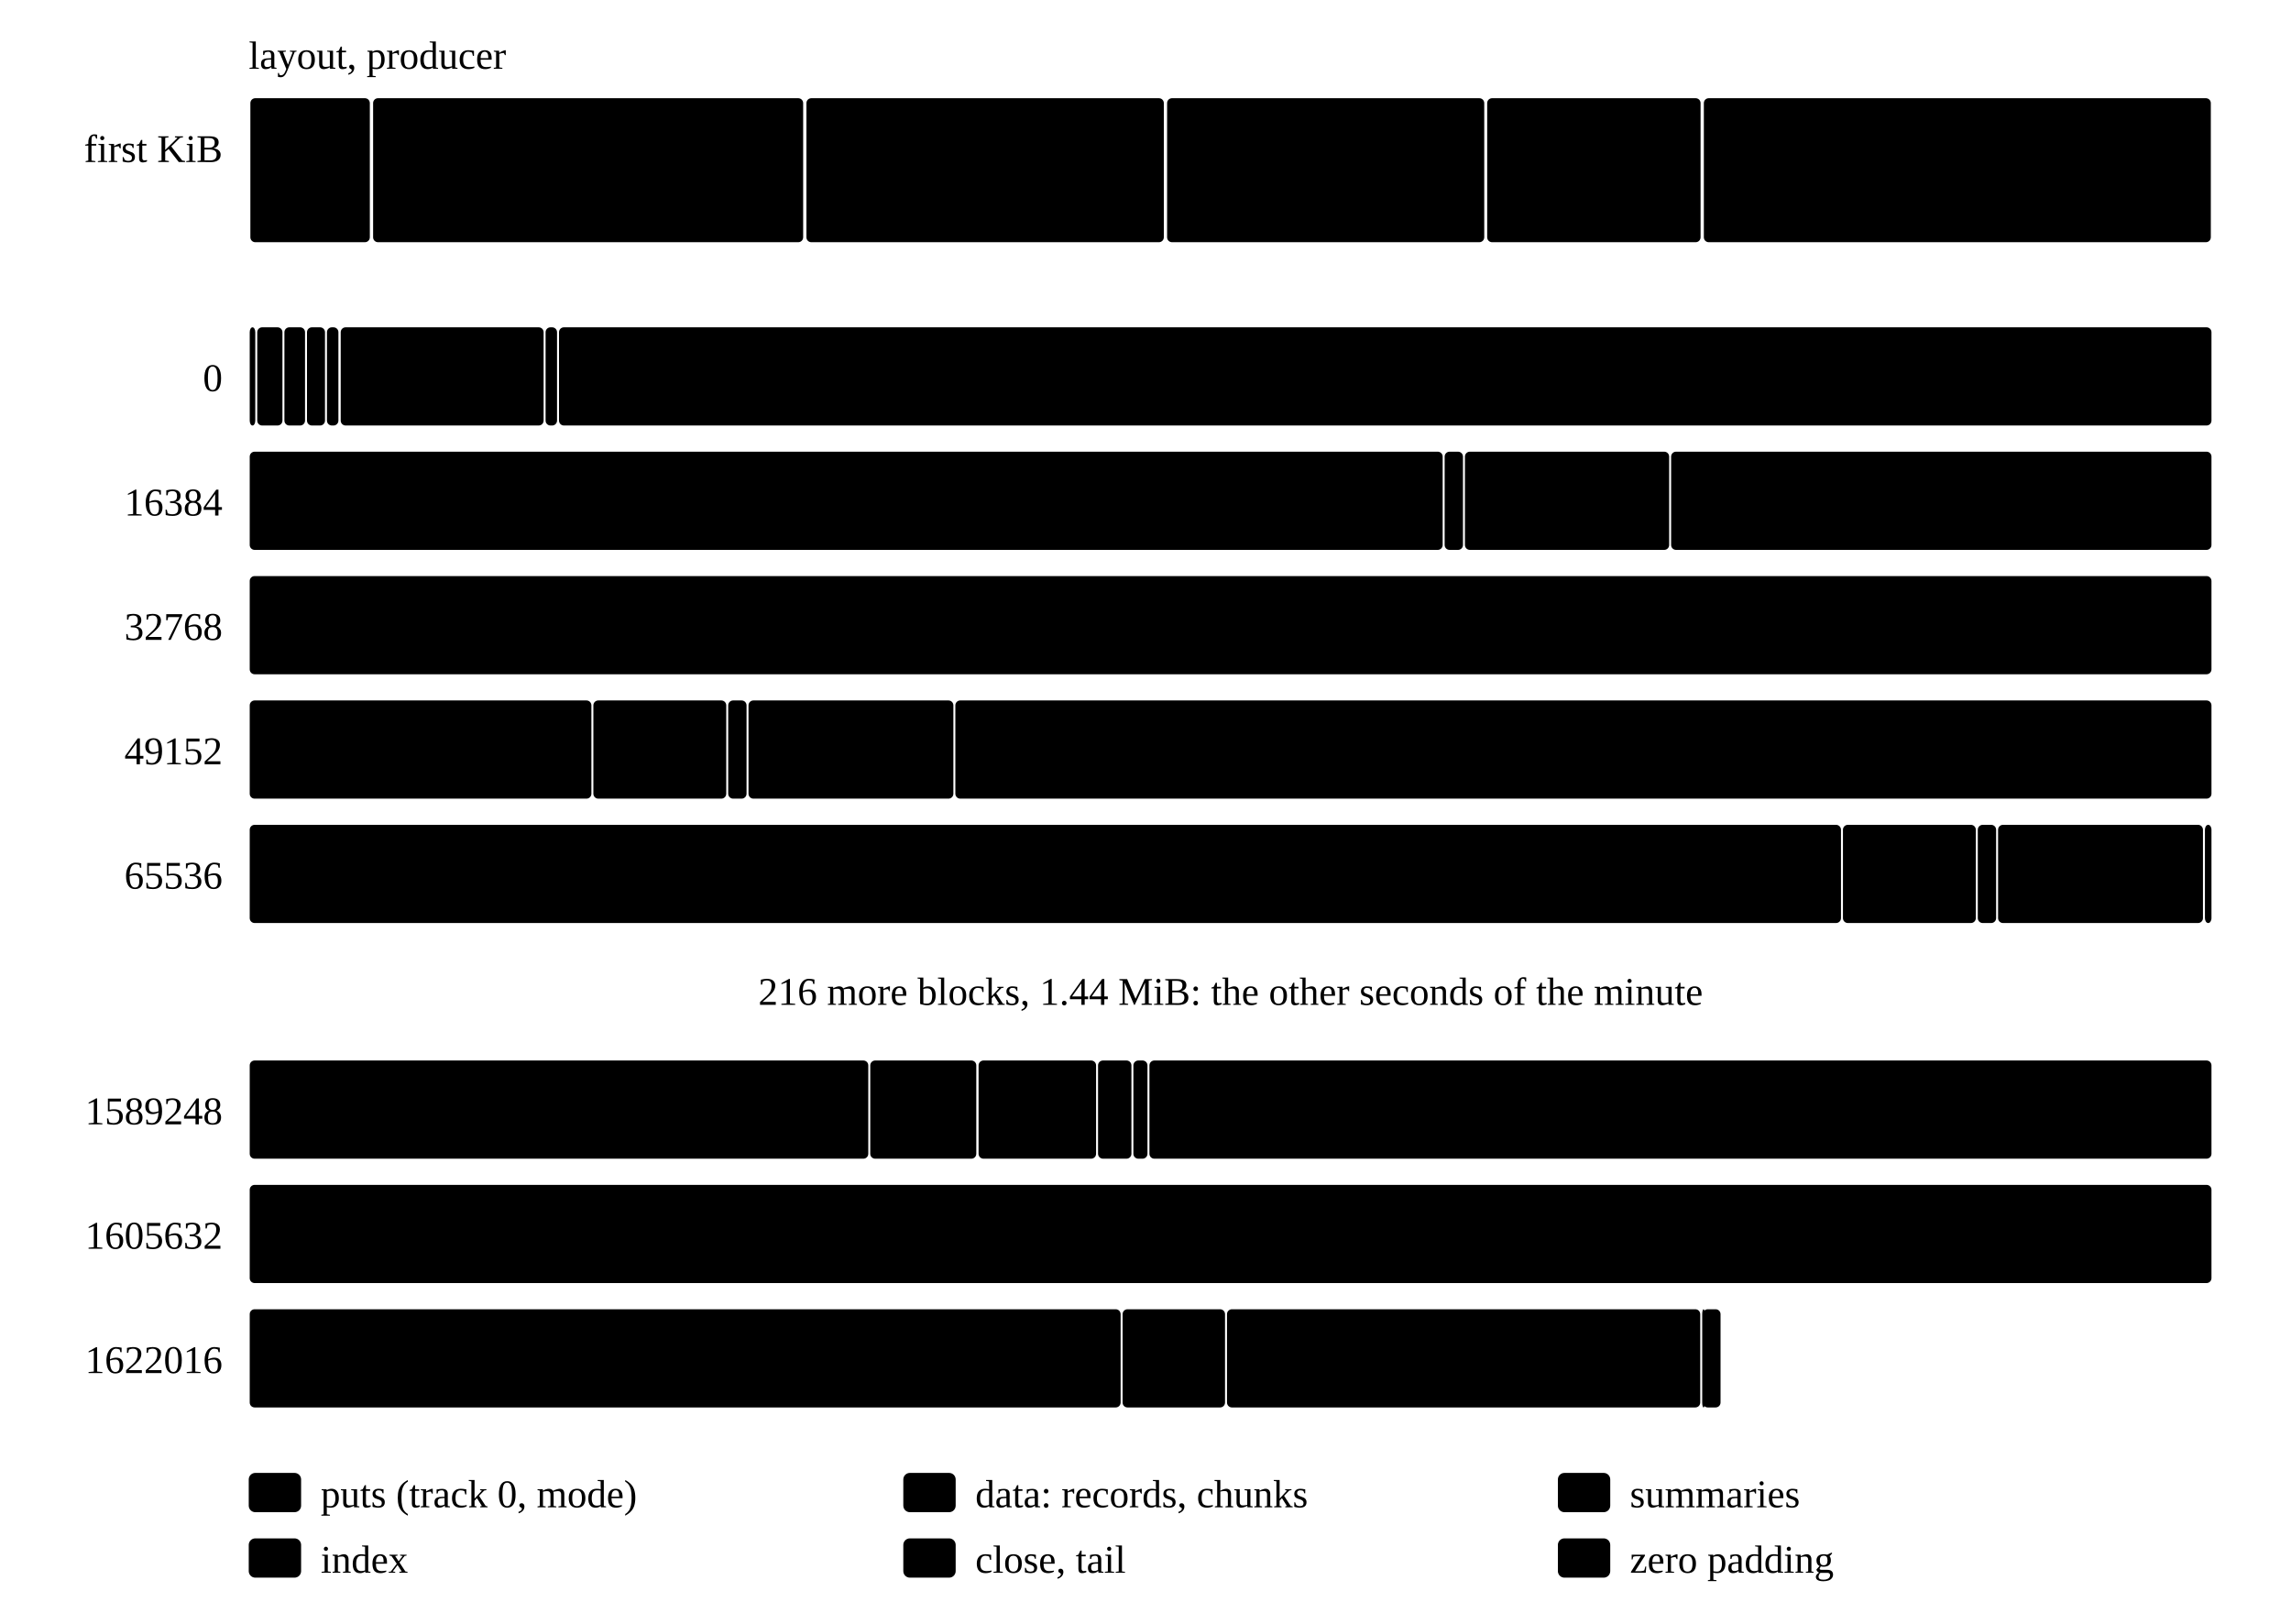
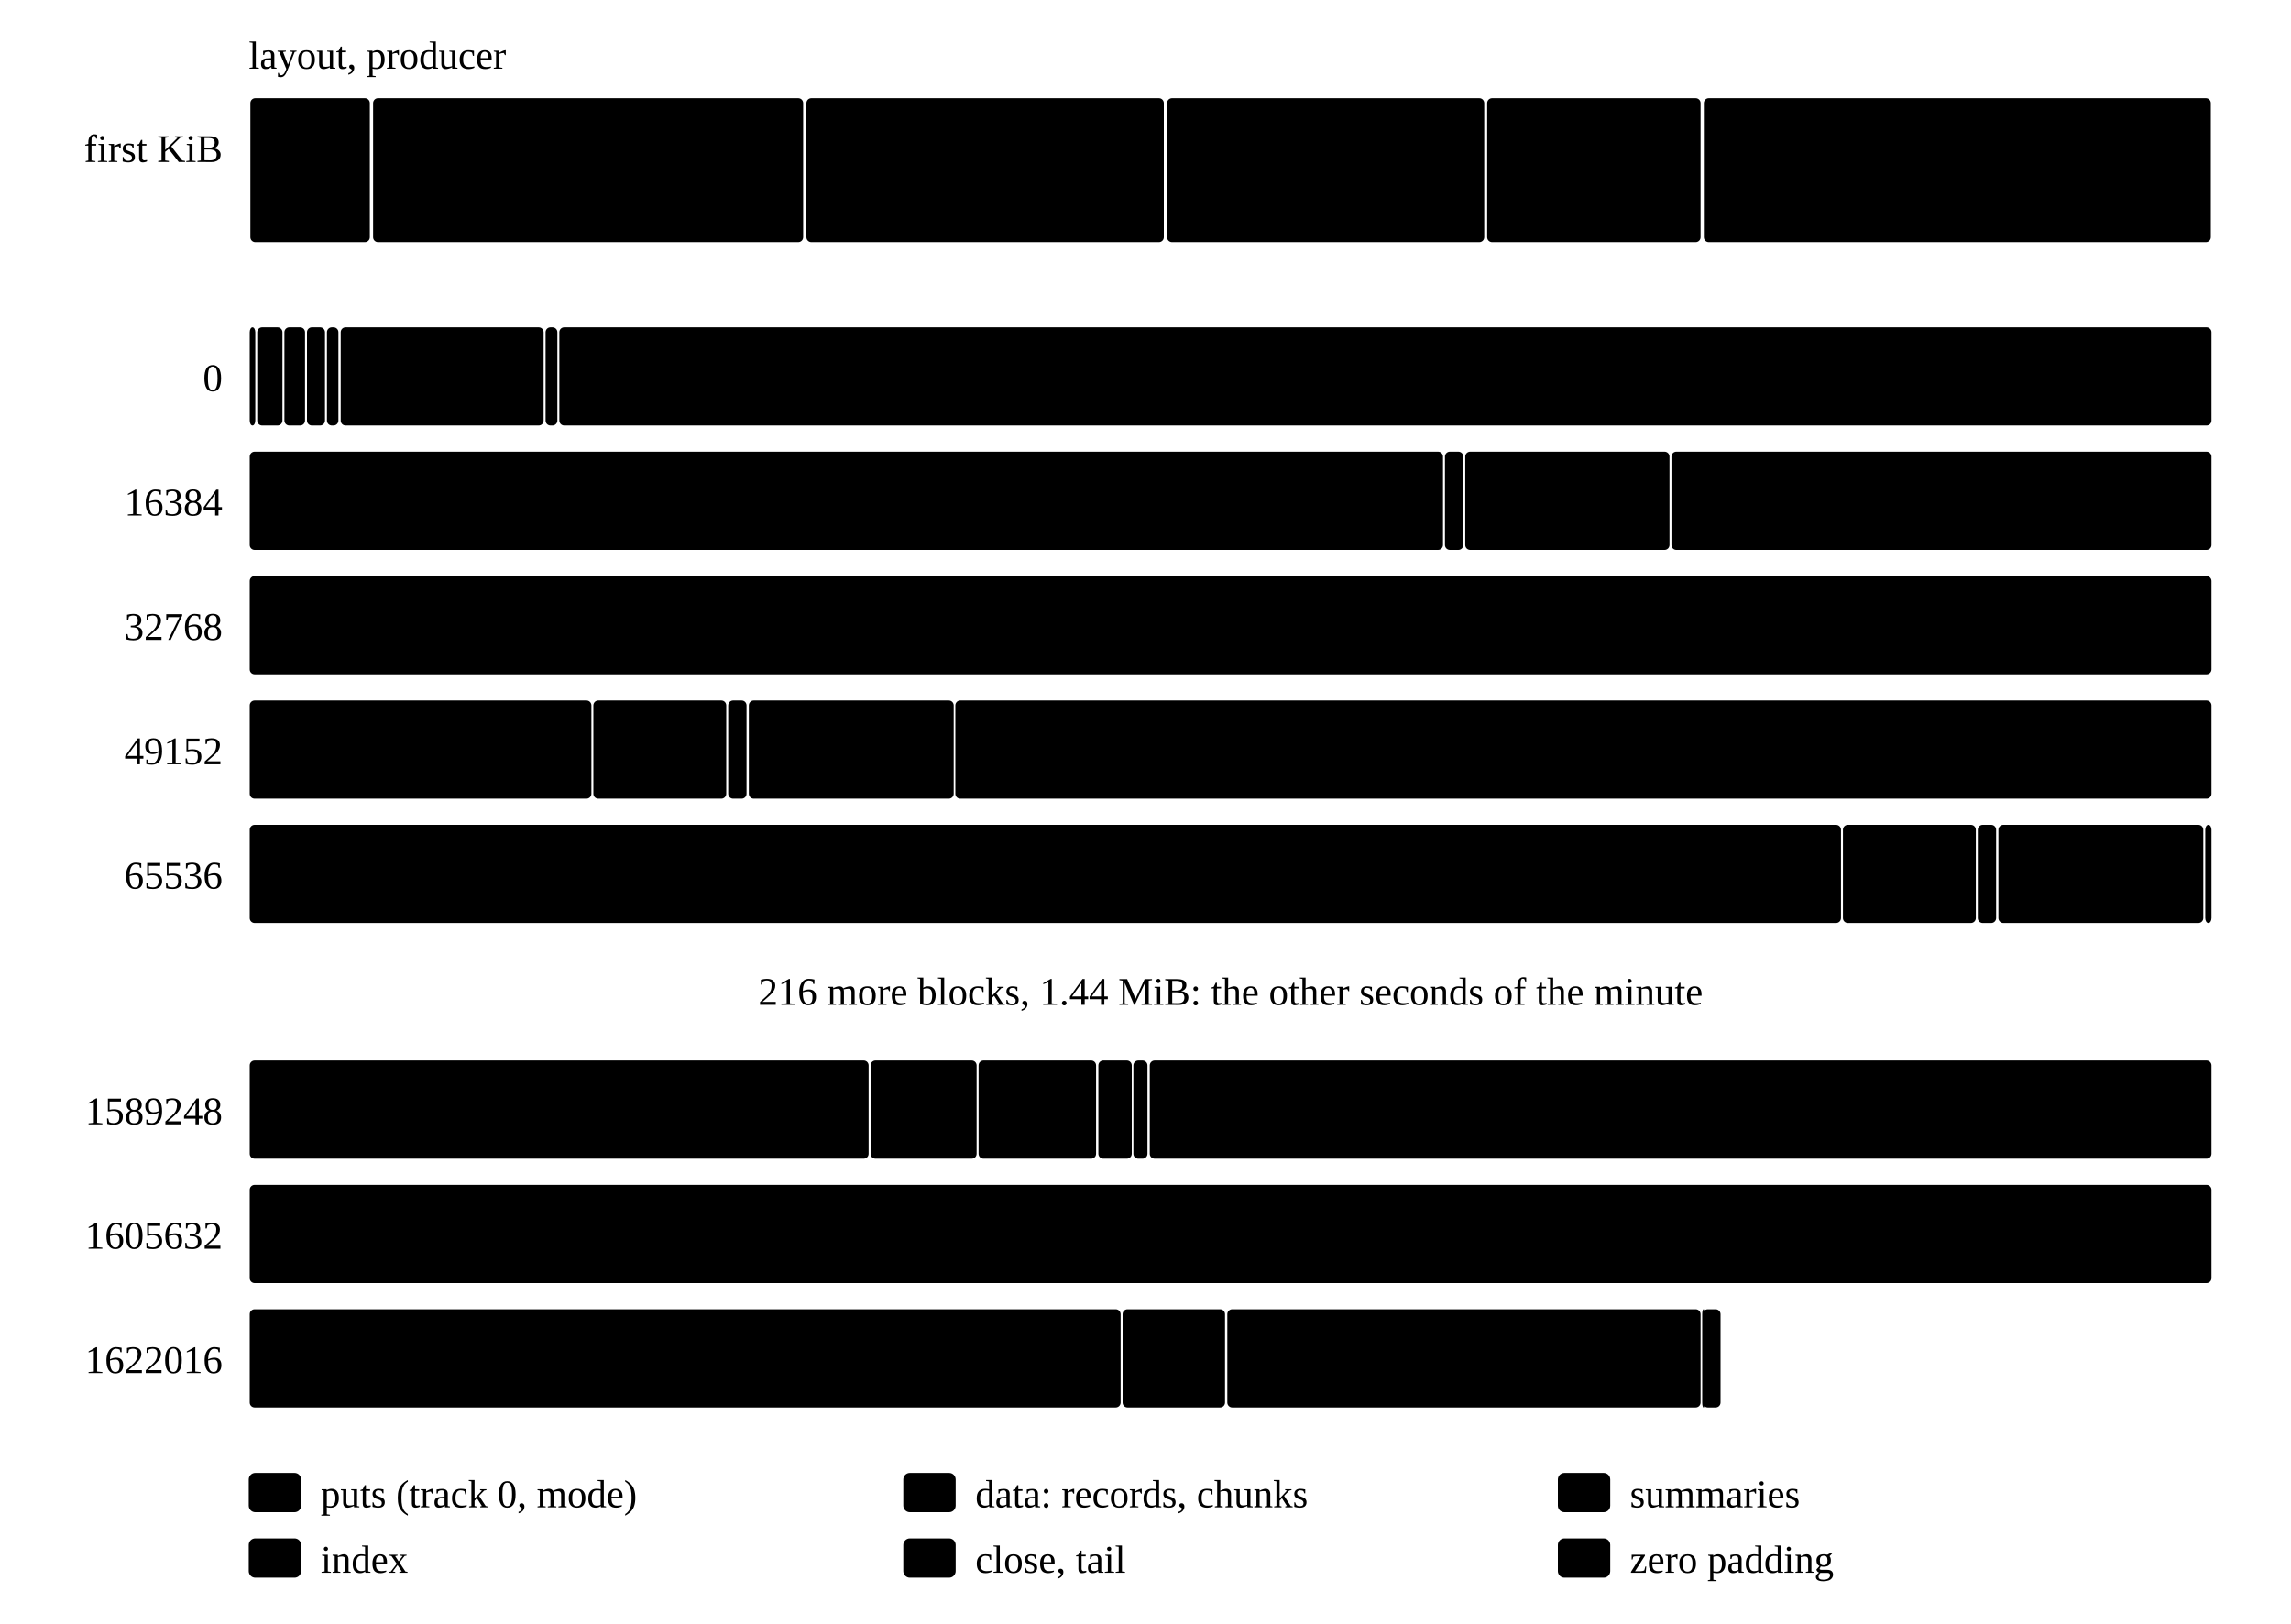
<svg xmlns="http://www.w3.org/2000/svg" class="ww-svg" viewBox="0 0 700 496" width="700" height="496" role="img" aria-label="The drive's first minute in one file of 1634304 bytes, on rows of 16 KiB: the first seconds, then the end. Puts, records blocks of log lines and temperatures, chunks of CAN frames and of phase current, summaries, the final index, the close padded with zeros and the tail">
  <text x="68.0" y="119.5" text-anchor="end" class="soft mono">0</text>
  <text x="68.0" y="157.5" text-anchor="end" class="soft mono">16384</text>
  <text x="68.0" y="195.5" text-anchor="end" class="soft mono">32768</text>
  <text x="68.0" y="233.5" text-anchor="end" class="soft mono">49152</text>
  <text x="68.0" y="271.5" text-anchor="end" class="soft mono">65536</text>
  <text x="68.0" y="343.5" text-anchor="end" class="soft mono">1589248</text>
  <text x="68.0" y="381.5" text-anchor="end" class="soft mono">1605632</text>
  <text x="68.0" y="419.5" text-anchor="end" class="soft mono">1622016</text>
  <text x="376.0" y="307.0" text-anchor="middle" class="small soft">216 more blocks, 1.44 MiB: the other seconds of the minute</text>
  <rect x="76.3" y="100.0" width="1.7" height="30.0" rx="1.5" class="tint-purple" />
  <rect x="78.6" y="100.0" width="7.7" height="30.0" rx="1.5" class="tint-purple" />
  <rect x="86.9" y="100.0" width="6.3" height="30.0" rx="1.5" class="tint-purple" />
  <rect x="93.8" y="100.0" width="5.5" height="30.0" rx="1.5" class="tint-blue" />
  <rect x="99.9" y="100.0" width="3.5" height="30.0" rx="1.5" class="tint-purple" />
  <rect x="104.1" y="100.0" width="62.0" height="30.0" rx="1.5" class="tint-blue" />
  <text x="135.1" y="119.5" text-anchor="middle" class="small">can0</text>
-   <rect x="166.7" y="100.0" width="3.5" height="30.0" rx="1.5" class="tint-purple" />
-   <rect x="170.8" y="100.0" width="504.9" height="30.0" rx="1.5" class="tint-blue" />
+   <rect x="166.7" y="100.0" width="3.6" height="30.0" rx="1.5" class="tint-purple" />
+   <rect x="170.9" y="100.0" width="504.8" height="30.0" rx="1.5" class="tint-blue" />
  <text x="423.3" y="119.5" text-anchor="middle" class="small">phase_a: a second of samples</text>
-   <rect x="76.3" y="138.0" width="364.5" height="30.0" rx="1.5" class="tint-blue" />
-   <rect x="441.4" y="138.0" width="5.6" height="30.0" rx="1.5" class="tint-blue" />
-   <rect x="447.6" y="138.0" width="62.4" height="30.0" rx="1.5" class="tint-blue" />
-   <text x="478.8" y="157.5" text-anchor="middle" class="small">can0</text>
-   <rect x="510.6" y="138.0" width="165.1" height="30.0" rx="1.5" class="tint-blue" />
+   <rect x="76.3" y="138.0" width="364.6" height="30.0" rx="1.5" class="tint-blue" />
+   <rect x="441.5" y="138.0" width="5.6" height="30.0" rx="1.5" class="tint-blue" />
+   <rect x="447.7" y="138.0" width="62.4" height="30.0" rx="1.5" class="tint-blue" />
+   <text x="478.9" y="157.5" text-anchor="middle" class="small">can0</text>
+   <rect x="510.7" y="138.0" width="165.0" height="30.0" rx="1.5" class="tint-blue" />
  <rect x="76.3" y="176.0" width="599.4" height="30.0" rx="1.5" class="tint-blue" />
  <text x="376.0" y="195.5" text-anchor="middle" class="small">phase_a: a second of samples</text>
  <rect x="76.3" y="214.0" width="104.4" height="30.0" rx="1.5" class="tint-blue" />
  <rect x="181.3" y="214.0" width="40.6" height="30.0" rx="1.5" class="tint-teal" />
  <rect x="222.5" y="214.0" width="5.6" height="30.0" rx="1.5" class="tint-blue" />
-   <rect x="228.7" y="214.0" width="62.6" height="30.0" rx="1.5" class="tint-blue" />
+   <rect x="228.8" y="214.0" width="62.6" height="30.0" rx="1.5" class="tint-blue" />
  <text x="260.0" y="233.5" text-anchor="middle" class="small">can0</text>
  <rect x="291.9" y="214.0" width="383.8" height="30.0" rx="1.5" class="tint-blue" />
  <text x="483.8" y="233.5" text-anchor="middle" class="small">phase_a: a second of samples</text>
  <rect x="76.3" y="252.0" width="486.2" height="30.0" rx="1.5" class="tint-blue" />
  <rect x="563.1" y="252.0" width="40.6" height="30.0" rx="1.5" class="tint-teal" />
  <rect x="604.3" y="252.0" width="5.6" height="30.0" rx="1.5" class="tint-blue" />
-   <rect x="610.5" y="252.0" width="62.6" height="30.0" rx="1.5" class="tint-blue" />
-   <text x="641.8" y="271.5" text-anchor="middle" class="small">can0</text>
-   <rect x="673.7" y="252.0" width="2.0" height="30.0" rx="1.5" class="tint-blue" />
-   <rect x="76.3" y="324.0" width="189.0" height="30.0" rx="1.5" class="tint-blue" />
-   <rect x="265.9" y="324.0" width="32.4" height="30.0" rx="1.5" class="tint-teal" />
+   <rect x="610.6" y="252.0" width="62.6" height="30.0" rx="1.5" class="tint-blue" />
+   <text x="641.9" y="271.5" text-anchor="middle" class="small">can0</text>
+   <rect x="673.8" y="252.0" width="1.9" height="30.0" rx="1.5" class="tint-blue" />
+   <rect x="76.3" y="324.0" width="189.1" height="30.0" rx="1.5" class="tint-blue" />
+   <rect x="266.0" y="324.0" width="32.4" height="30.0" rx="1.5" class="tint-teal" />
  <rect x="299.0" y="324.0" width="35.9" height="30.0" rx="1.5" class="tint-teal" />
-   <rect x="335.5" y="324.0" width="10.2" height="30.0" rx="1.5" class="tint-teal" />
+   <rect x="335.6" y="324.0" width="10.2" height="30.0" rx="1.5" class="tint-teal" />
  <rect x="346.3" y="324.0" width="4.3" height="30.0" rx="1.5" class="tint-teal" />
-   <rect x="351.2" y="324.0" width="324.5" height="30.0" rx="1.5" class="tint-amber" />
-   <text x="513.4" y="343.5" text-anchor="middle" class="small">final index</text>
+   <rect x="351.3" y="324.0" width="324.4" height="30.0" rx="1.5" class="tint-amber" />
+   <text x="513.5" y="343.5" text-anchor="middle" class="small">final index</text>
  <rect x="76.3" y="362.0" width="599.4" height="30.0" rx="1.5" class="tint-amber" />
  <rect x="76.3" y="400.0" width="266.1" height="30.0" rx="1.5" class="tint-amber" />
  <rect x="343.0" y="400.0" width="31.3" height="30.0" rx="1.5" class="tint-green" />
-   <rect x="374.9" y="400.0" width="144.6" height="30.0" rx="1.5" class="faint hatch" />
-   <text x="447.2" y="419.5" text-anchor="middle" class="small">zero padding</text>
+   <rect x="375.0" y="400.0" width="144.6" height="30.0" rx="1.5" class="faint hatch" />
+   <text x="447.3" y="419.5" text-anchor="middle" class="small">zero padding</text>
  <rect x="520.1" y="400.0" width="0.8" height="30.0" rx="1.5" class="tint-green" />
  <rect x="520.3" y="400.0" width="5.4" height="30.0" rx="1.5" class="tint-green" />
  <text x="68.0" y="49.5" text-anchor="end" class="small soft">first KiB</text>
  <rect x="76.5" y="30.0" width="36.5" height="44.0" rx="1.5" class="tint-purple" />
  <line x1="78.0" y1="29.0" x2="78.0" y2="24.0" class="thin" />
  <text x="76.0" y="21.0" text-anchor="start" class="small">layout, producer</text>
  <rect x="114.0" y="30.0" width="131.4" height="44.0" rx="1.5" class="tint-purple" />
  <text x="179.7" y="49.0" text-anchor="middle" class="small">2 clocks, map, mode</text>
  <text x="179.7" y="63.0" text-anchor="middle" class="small">“idle”</text>
  <rect x="246.4" y="30.0" width="109.2" height="44.0" rx="1.5" class="tint-purple" />
  <text x="301.0" y="56.0" text-anchor="middle" class="small">log, temp</text>
  <rect x="356.6" y="30.0" width="96.9" height="44.0" rx="1.5" class="tint-blue" />
  <text x="405.0" y="56.0" text-anchor="middle" class="small">log, temp</text>
  <rect x="454.4" y="30.0" width="65.2" height="44.0" rx="1.5" class="tint-purple" />
  <text x="487.0" y="56.0" text-anchor="middle" class="small">can0</text>
  <rect x="520.6" y="30.0" width="154.9" height="44.0" rx="1.5" class="tint-blue" />
  <text x="598.1" y="56.0" text-anchor="middle" class="small">can0</text>
  <path d="M76.0 76.0 L76.0 98.0 M676.0 76.0 L113.5 98.0" class="thin dash" />
  <rect x="76.0" y="450.0" width="16.0" height="12.0" rx="2" class="tint-purple" />
  <text x="98.0" y="460.5" text-anchor="start" class="small">puts (track 0, mode)</text>
  <rect x="276.0" y="450.0" width="16.0" height="12.0" rx="2" class="tint-blue" />
  <text x="298.0" y="460.5" text-anchor="start" class="small">data: records, chunks</text>
  <rect x="476.0" y="450.0" width="16.0" height="12.0" rx="2" class="tint-teal" />
  <text x="498.0" y="460.5" text-anchor="start" class="small">summaries</text>
  <rect x="76.0" y="470.0" width="16.0" height="12.0" rx="2" class="tint-amber" />
  <text x="98.0" y="480.5" text-anchor="start" class="small">index</text>
  <rect x="276.0" y="470.0" width="16.0" height="12.0" rx="2" class="tint-green" />
  <text x="298.0" y="480.5" text-anchor="start" class="small">close, tail</text>
  <rect x="476.0" y="470.0" width="16.0" height="12.0" rx="2" class="faint hatch" />
  <text x="498.0" y="480.5" text-anchor="start" class="small">zero padding</text>
</svg>
